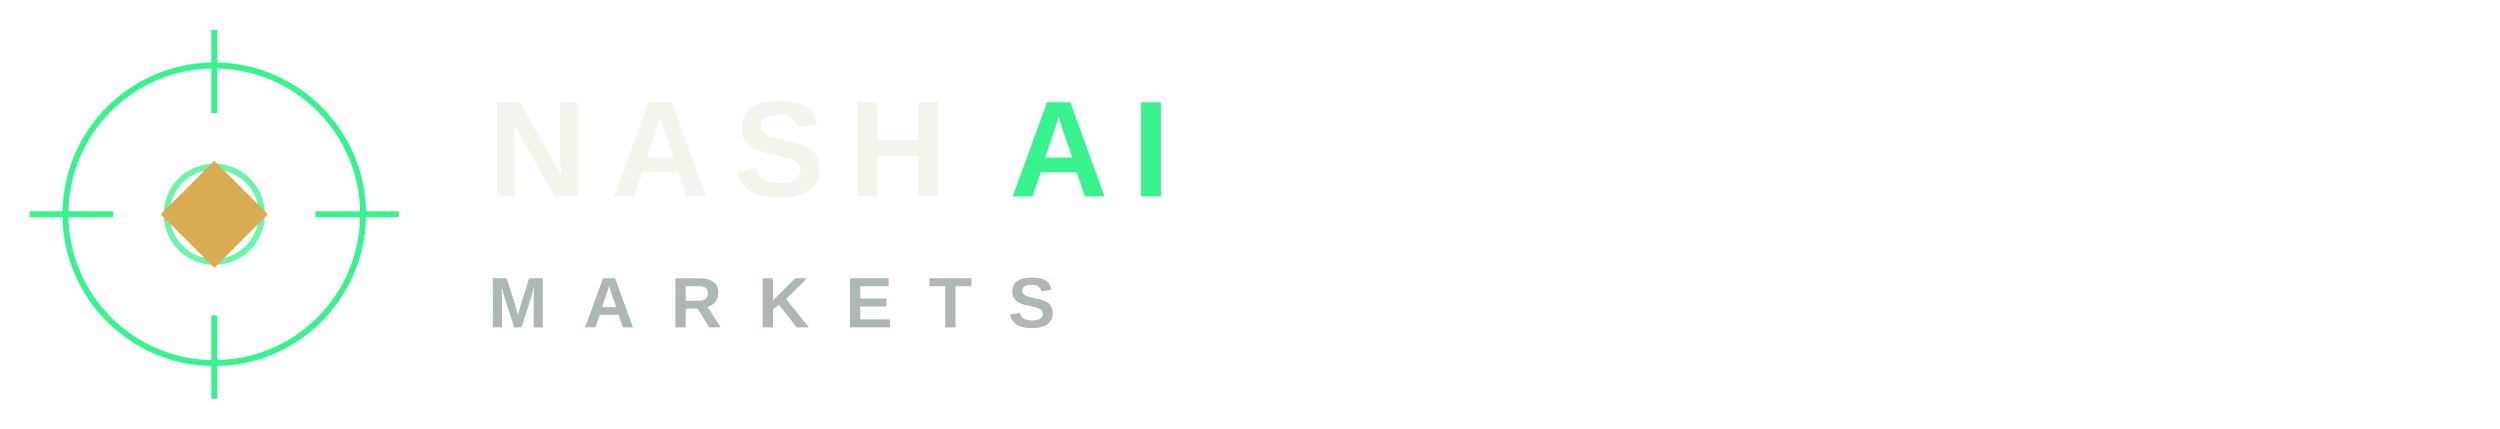
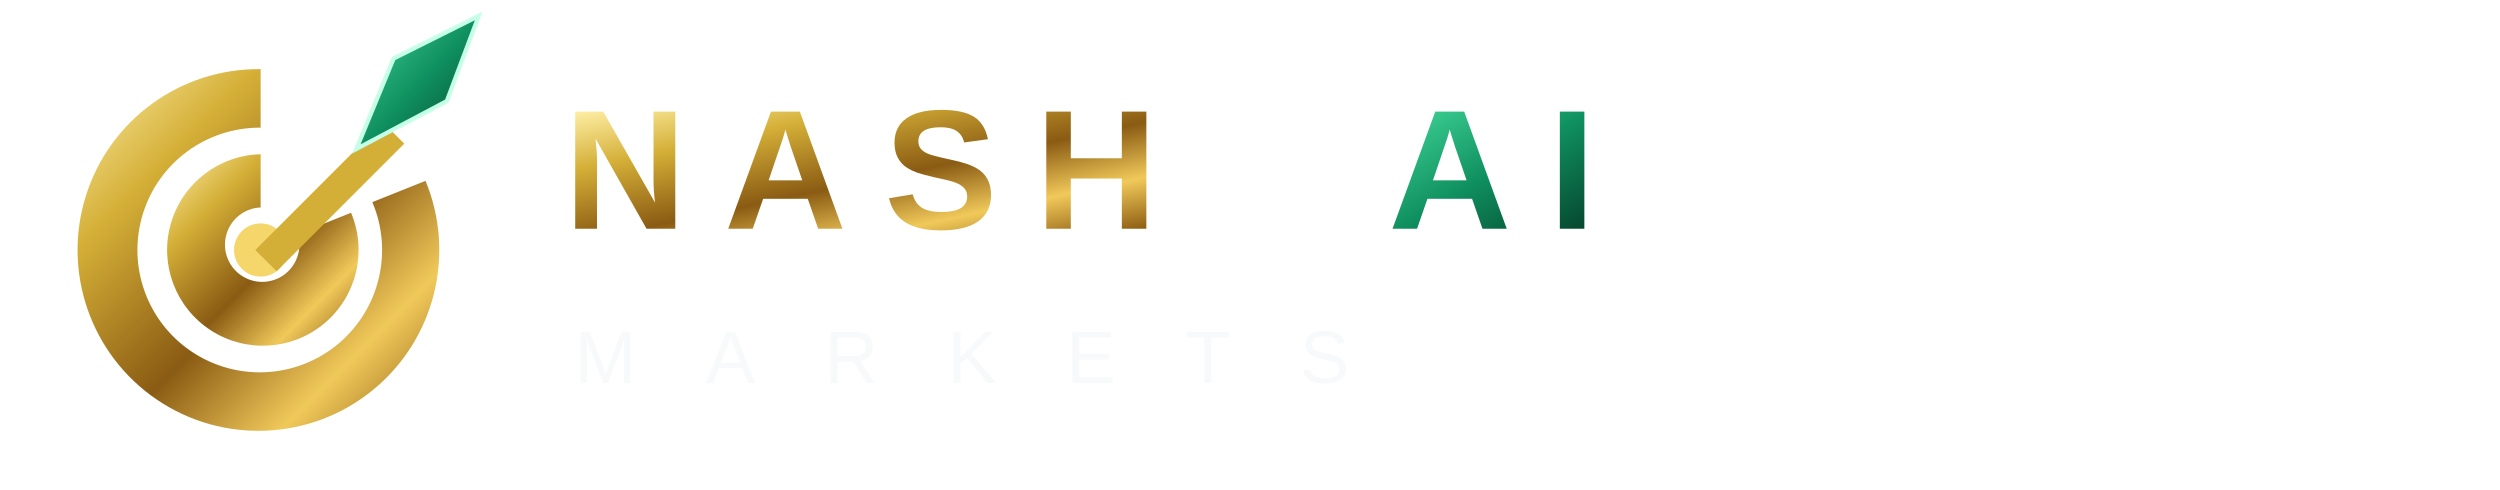
- <svg xmlns="http://www.w3.org/2000/svg" viewBox="0 0 420 72" role="img" aria-labelledby="title desc">
-   <g fill="none" stroke="#38f28e">
-     <circle cx="36" cy="36" r="25" />
-     <circle cx="36" cy="36" r="8" opacity=".75" />
-     <path d="M36 5v14M36 53v14M5 36h14M53 36h14" />
+ <svg xmlns="http://www.w3.org/2000/svg" viewBox="0 0 470 92" role="img" aria-labelledby="title desc">
+   <defs>
+     <linearGradient id="g" x2="1" y2="1">
+       <stop stop-color="#FFF0A8" />
+       <stop offset=".25" stop-color="#D4AF37" />
+       <stop offset=".55" stop-color="#8A5B13" />
+       <stop offset=".78" stop-color="#F0C95A" />
+       <stop offset="1" stop-color="#8B5A10" />
+     </linearGradient>
+     <linearGradient id="e" x2="1" y2="1">
+       <stop stop-color="#42D79A" />
+       <stop offset=".52" stop-color="#0F8F5F" />
+       <stop offset="1" stop-color="#06472F" />
+     </linearGradient>
+   </defs>
+   <g transform="translate(6 3)">
+     <path d="M43 10a34 34 0 1 0 31 21l-10 4a23 23 0 1 1-21-14Z" fill="url(#g)" />
+     <path d="M43 26a18 18 0 1 0 17 11l-10 4a7 7 0 1 1-7-5Z" fill="url(#g)" />
+     <circle cx="43" cy="44" r="5" fill="#F5D66B" />
+     <path d="m42 44 24-24 4 4-24 24Z" fill="#D4AF37" />
+     <path d="m61 25 7-17L84 0l-6 16-17 9Z" fill="url(#e)" stroke="#C6FFE8" stroke-width=".8" />
  </g>
-   <path fill="#d9ab52" d="m36 27 9 9-9 9-9-9z" />
-   <text x="82" y="33" fill="#f4f3ec" font-family="Arial,sans-serif" font-size="23" font-weight="700" letter-spacing="4">NASH <tspan fill="#38f28e">AI</tspan>
-   </text>
-   <text x="82" y="55" fill="#aeb8b3" font-family="Arial,sans-serif" font-size="12" font-weight="600" letter-spacing="6">MARKETS</text>
+   <text x="106" y="43" fill="url(#g)" font-family="Poppins,Arial,sans-serif" font-size="32" font-weight="700" letter-spacing="7">NASH</text>
+   <text x="261" y="43" fill="url(#e)" font-family="Poppins,Arial,sans-serif" font-size="32" font-weight="700" letter-spacing="7">AI</text>
+   <text x="108" y="72" fill="#F8F9FA" font-family="Poppins,Arial,sans-serif" font-size="14" font-weight="500" letter-spacing="13">MARKETS</text>
</svg>
